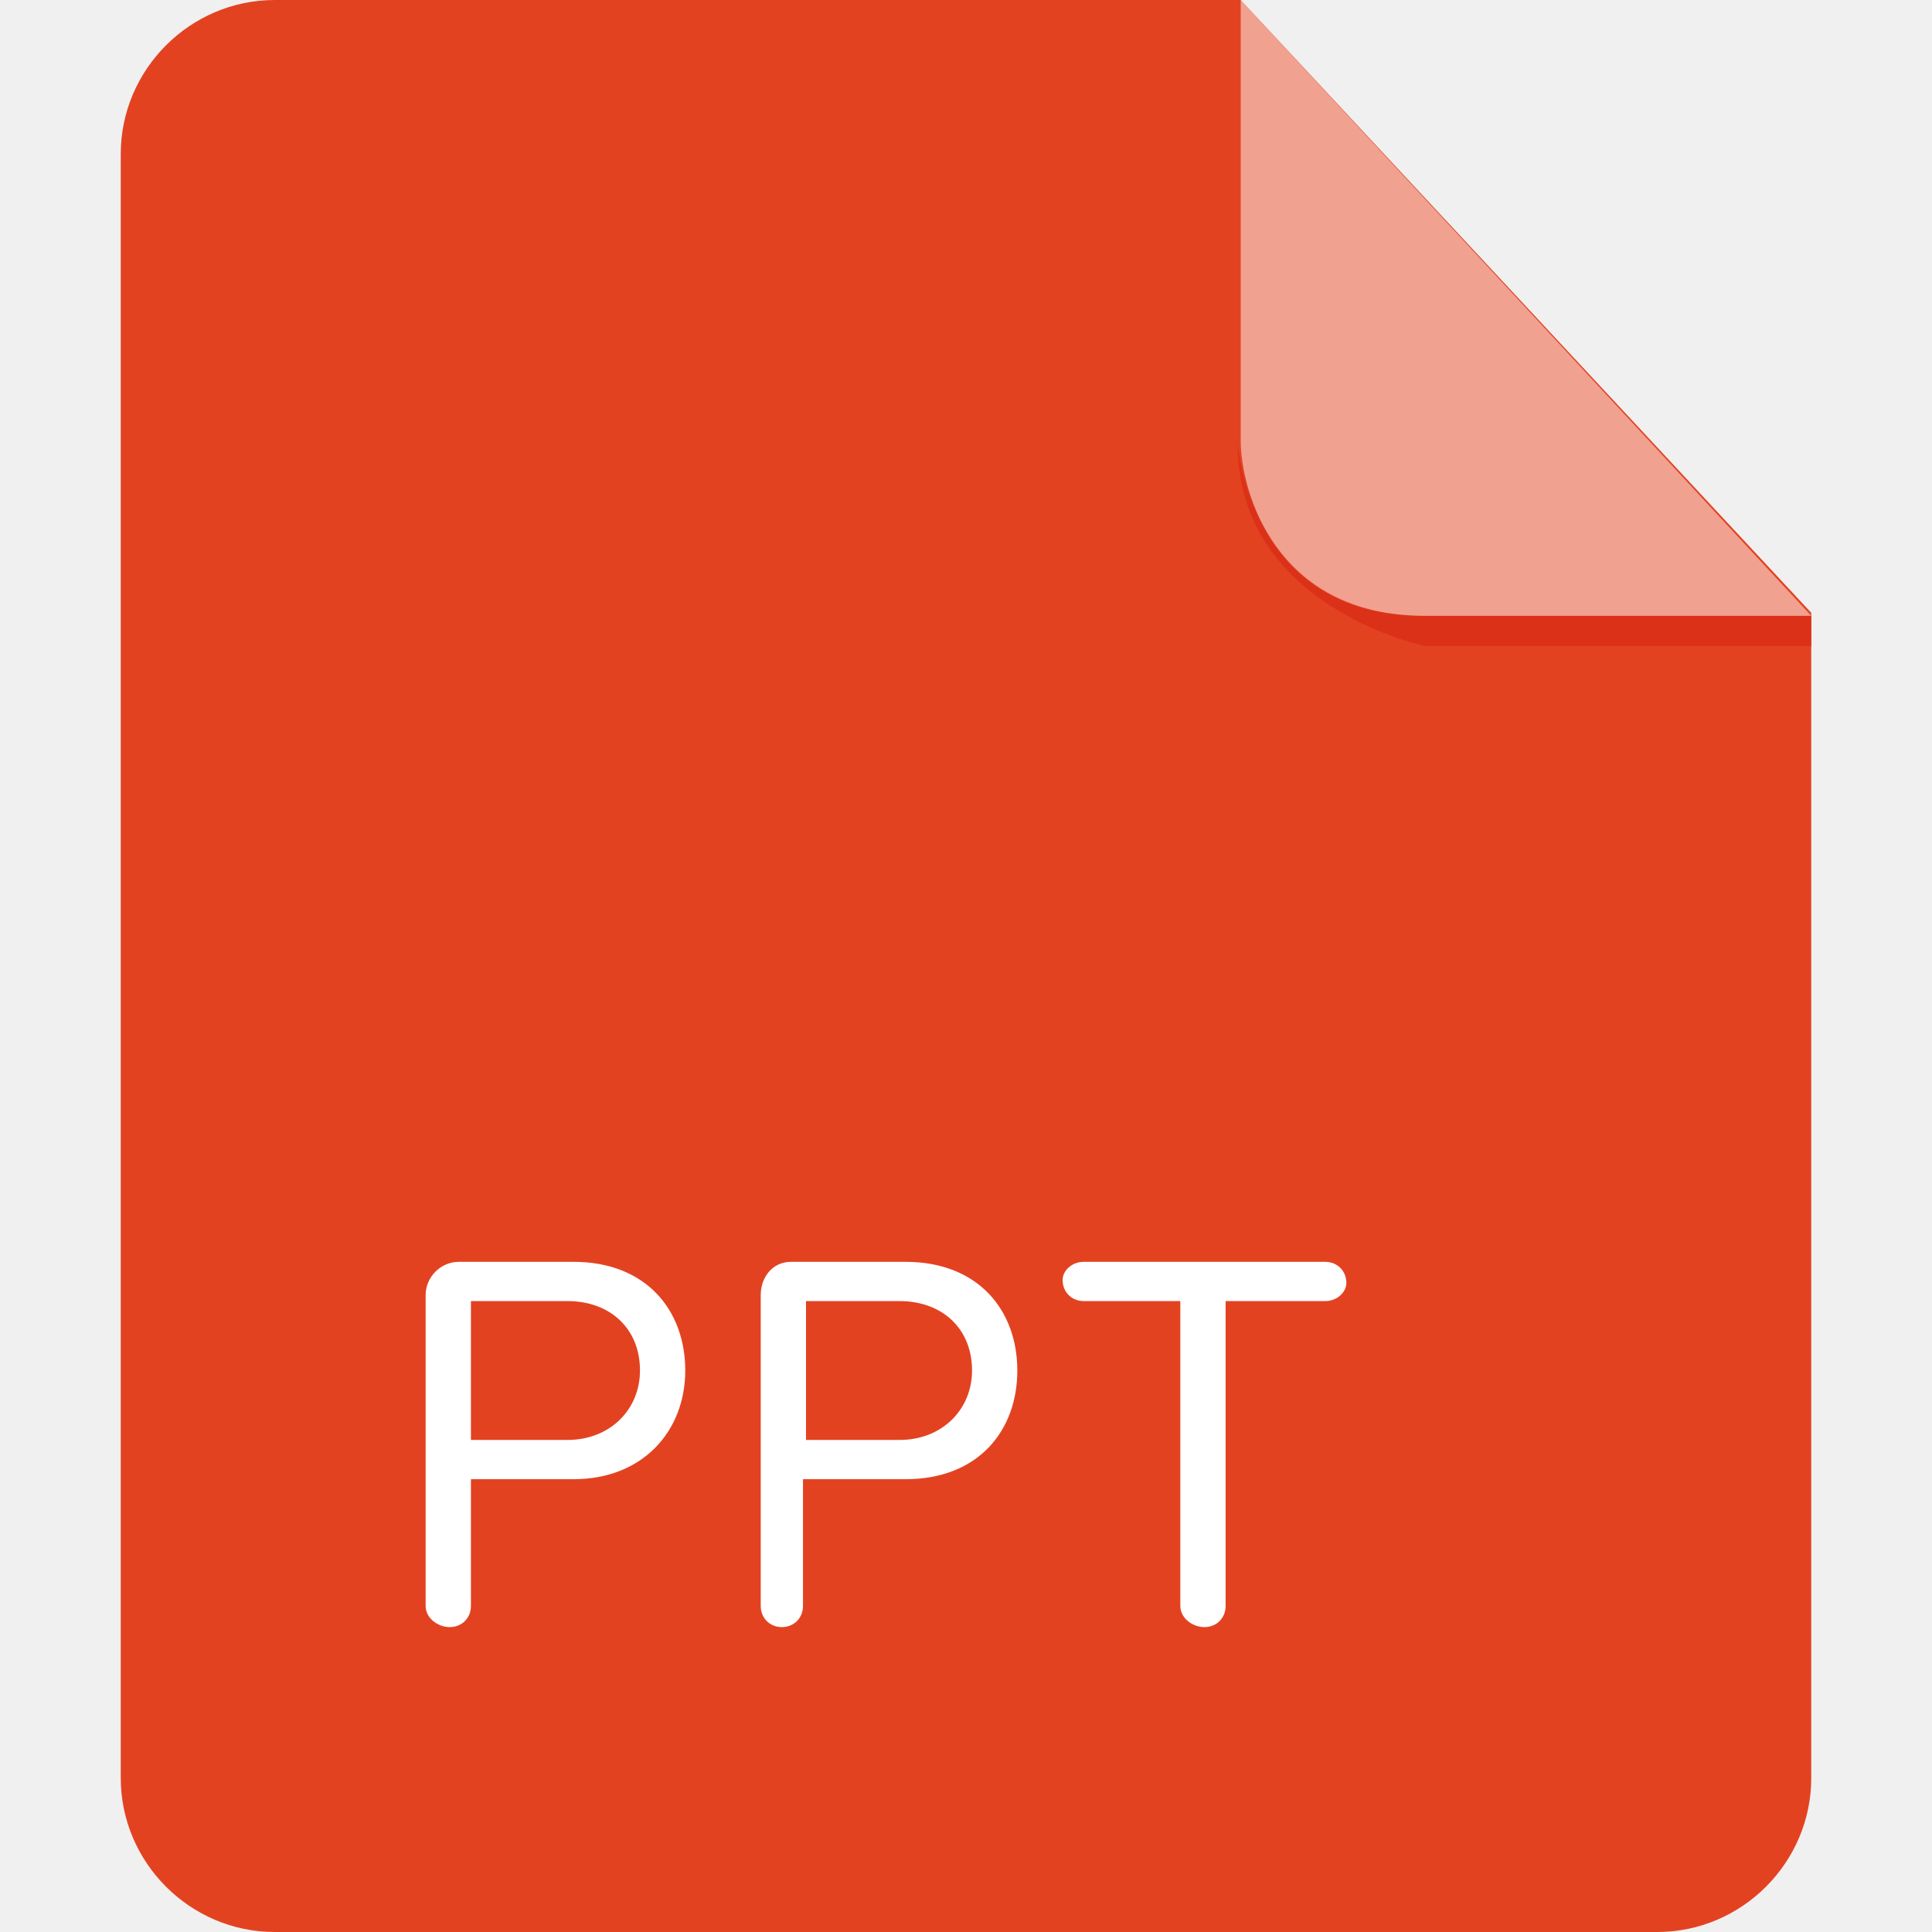
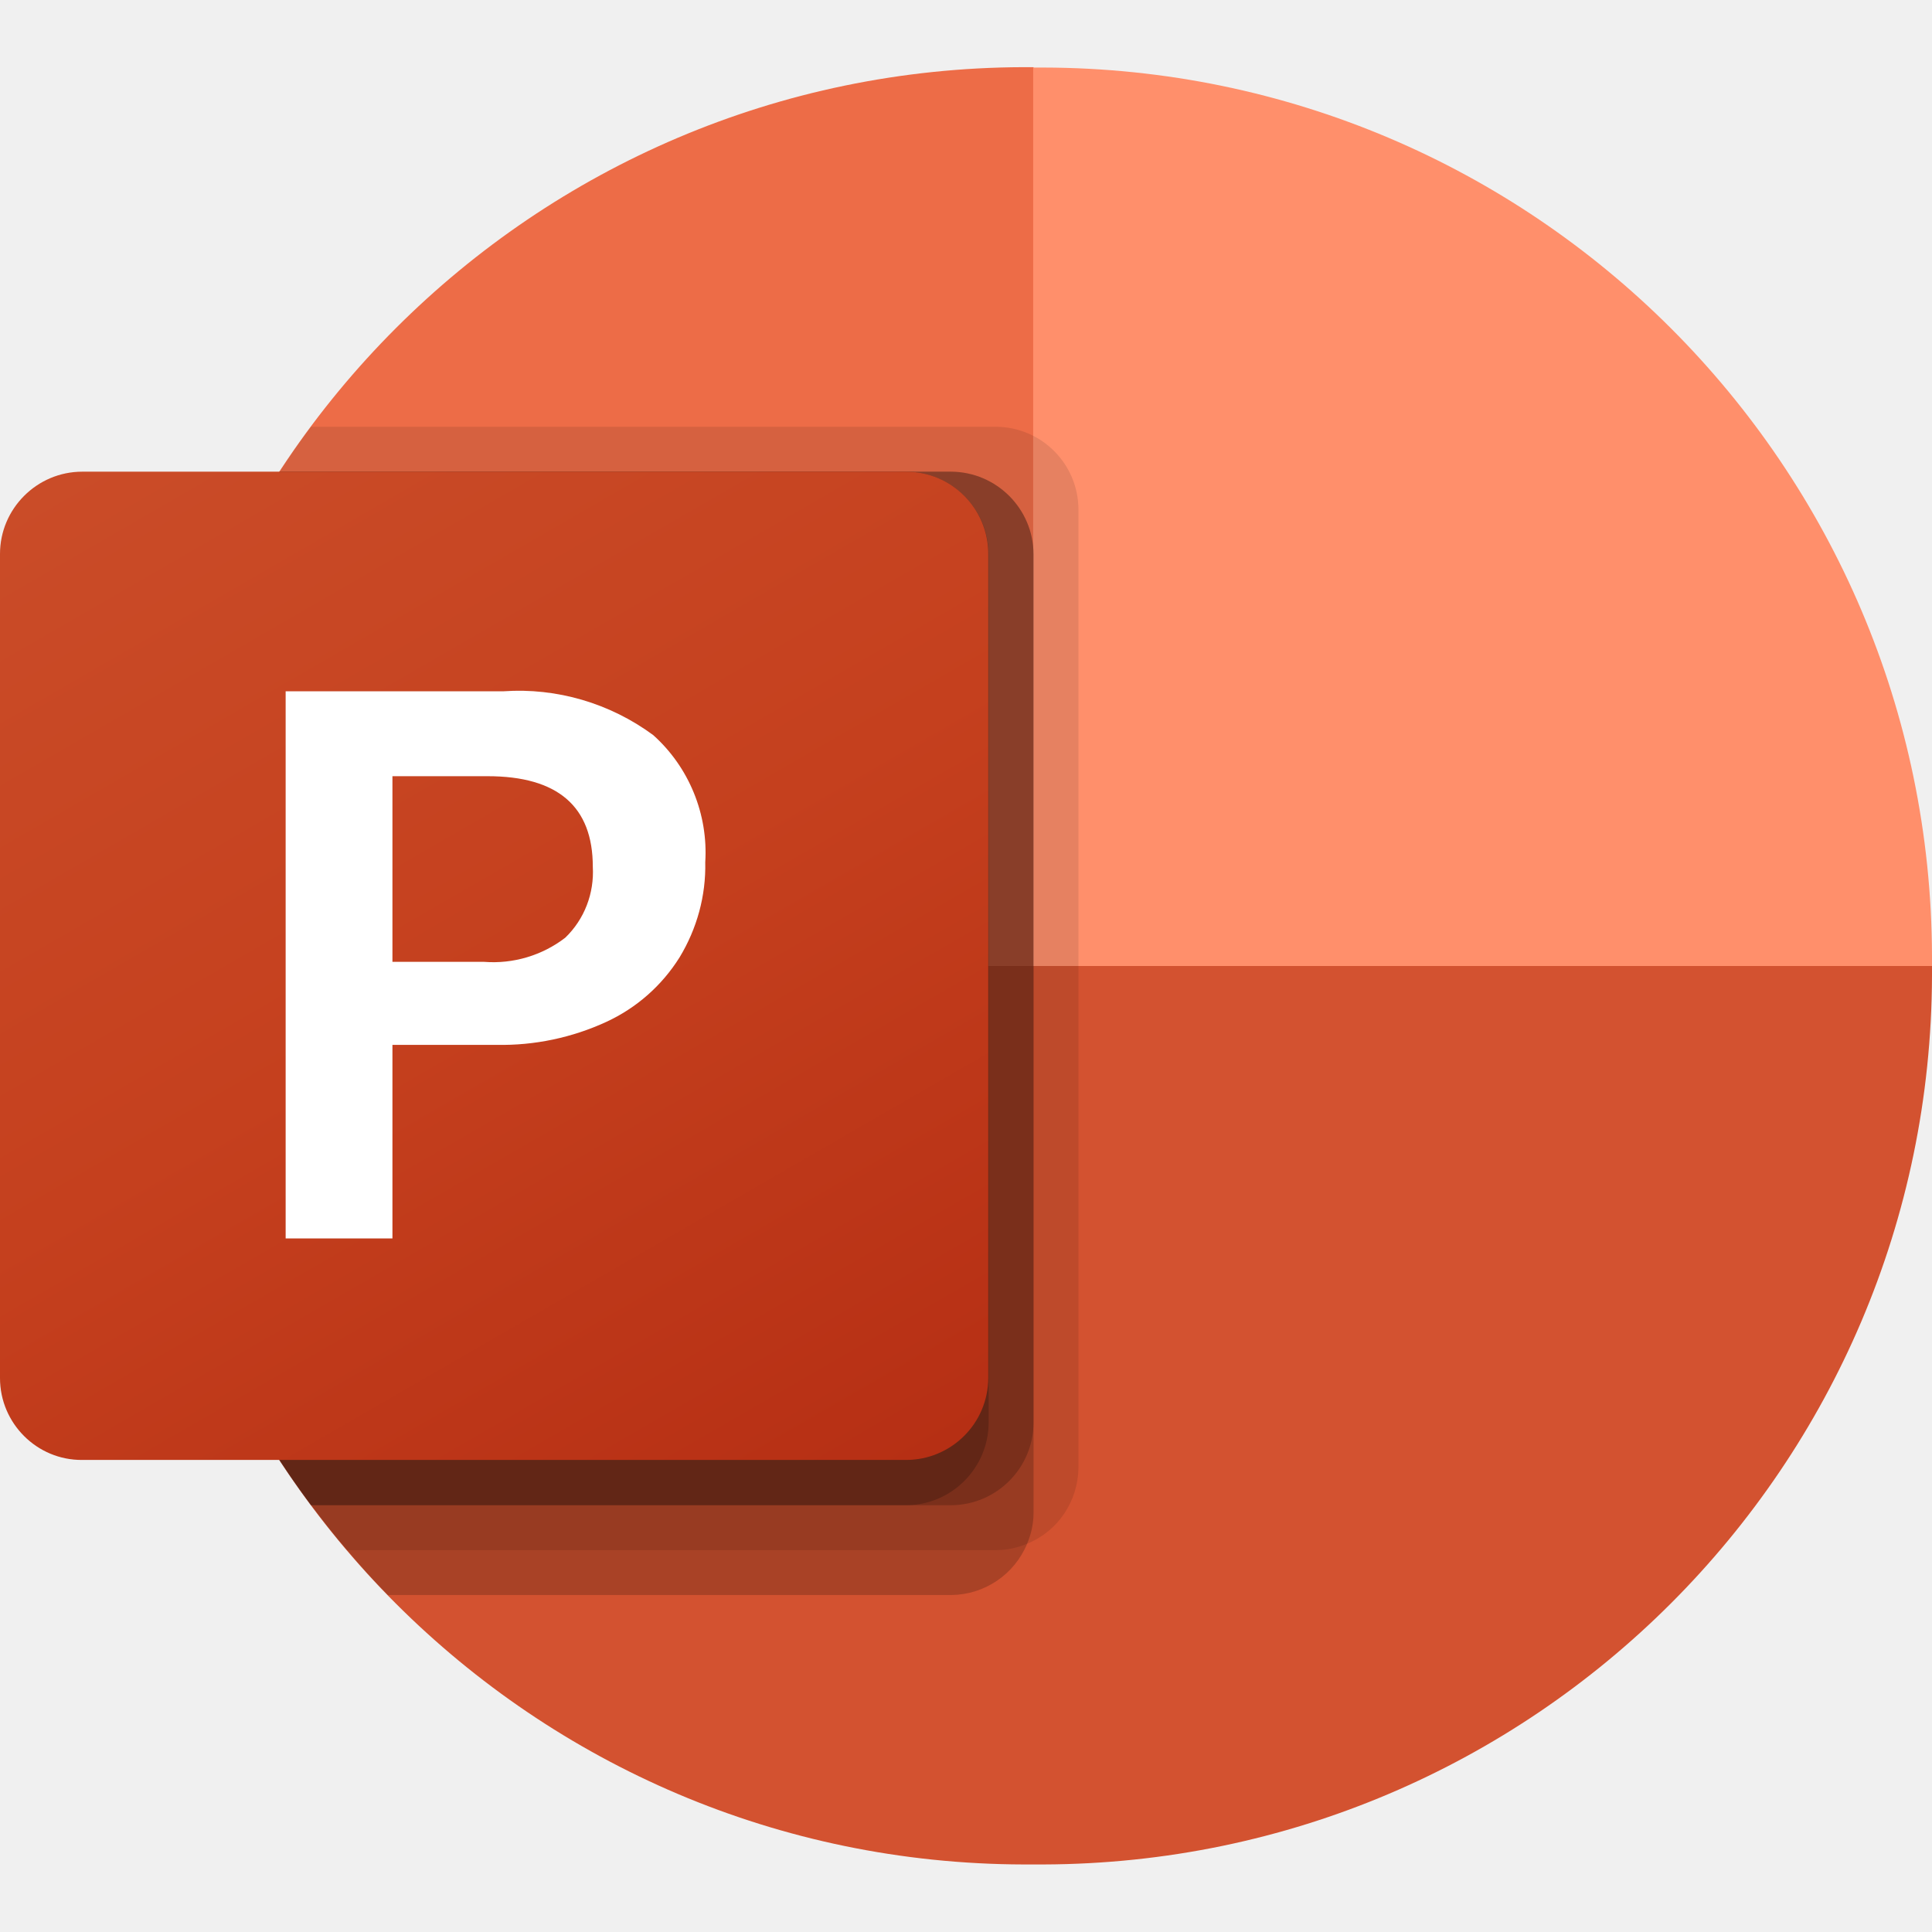
- <svg xmlns="http://www.w3.org/2000/svg" width="18" height="18" viewBox="0 0 1024 1024">
-   <path d="M145.6 0C100.8 0 64 36.8 64 81.6v860.8C64 987.2 100.8 1024 145.6 1024h732.8c44.8 0 81.6-36.8 81.6-81.6V324.8L657.6 0h-512z" fill="#E34221" />
-   <path d="M960 326.4v16H755.2s-100.8-20.8-99.2-108.8c0 0 4.8 92.8 97.6 92.8H960z" fill="#DC3119" />
-   <path d="M657.6 0v233.6c0 25.6 17.6 92.8 97.6 92.8H960L657.6 0z" fill="#FFFFFF" opacity=".5" />
-   <path d="M304 784h-54.4v67.2c0 6.4-4.8 11.2-11.2 11.2-6.4 0-12.8-4.8-12.8-11.2V686.4c0-9.6 8-17.6 17.6-17.6H304c38.4 0 59.2 25.6 59.2 57.6S340.8 784 304 784z m-3.2-94.4h-51.2v73.6h51.2c22.4 0 38.4-16 38.4-36.8 0-22.4-16-36.8-38.4-36.8zM480 784h-54.4v67.2c0 6.4-4.8 11.2-11.2 11.2-6.4 0-11.2-4.8-11.2-11.2V686.4c0-9.6 6.4-17.6 16-17.6H480c38.4 0 59.2 25.6 59.2 57.6S518.4 784 480 784z m-3.2-94.4h-49.6v73.6h49.6c22.4 0 38.4-16 38.4-36.8 0-22.4-16-36.8-38.4-36.8z m225.6 0h-52.8v161.6c0 6.4-4.8 11.2-11.2 11.2-6.4 0-12.8-4.8-12.8-11.2V689.6h-51.2c-6.4 0-11.2-4.8-11.2-11.2 0-4.8 4.8-9.6 11.2-9.6h128c6.4 0 11.2 4.8 11.2 11.2 0 4.8-4.8 9.6-11.2 9.6z" fill="#FFFFFF" />
+ <svg xmlns="http://www.w3.org/2000/svg" xml:space="preserve" id="microsoft-powerpoint_svg__Livello_1" x="0" y="0" version="1.1" viewBox="0 0 512 512">
+   <style>.microsoft-powerpoint_svg__st4{opacity:.2;enable-background:new}</style>
+   <path d="m309.6 279.8-35.7-262h-2.7c-129.9.4-235.1 105.6-235.5 235.5v2.7z" style="fill:#ed6c47" />
+   <path d="M276.5 17.9h-2.7V256l119.1 47.6L512 256v-2.7c-.4-129.9-105.6-235.1-235.5-235.4" style="fill:#ff8f6b" />
+   <path d="M512 256v2.6c-.4 129.9-105.6 235.1-235.5 235.5h-5.2c-130-.3-235.2-105.6-235.6-235.5V256z" style="fill:#d35230" />
+   <path d="M285.8 134.9V389c-.1 8.8-5.4 16.8-13.6 20.1-2.6 1.1-5.4 1.7-8.2 1.7H91.9c-3.3-3.8-6.5-7.9-9.5-11.9-30.3-40.5-46.7-89.7-46.7-140.3v-5.2c0-45.6 13.3-90.3 38.4-128.4 2.6-4 5.4-8.1 8.3-11.9H264c12 .1 21.7 9.8 21.8 21.8" style="opacity:.1" />
+   <path d="M273.9 146.8v254.1c0 2.8-.6 5.6-1.7 8.2-3.4 8.2-11.3 13.5-20.1 13.6H102.8c-3.8-3.8-7.4-7.8-10.8-11.9-3.3-3.8-6.5-7.9-9.5-11.9-30.3-40.5-46.7-89.7-46.7-140.3v-5.2C35.7 207.8 49 163.1 74.1 125h178c12 .1 21.7 9.8 21.8 21.8" class="microsoft-powerpoint_svg__st4" />
+   <path d="M273.9 146.8v230.3c-.1 12-9.8 21.7-21.8 21.8H82.4c-30.3-40.5-46.7-89.7-46.7-140.3v-5.2c0-45.6 13.3-90.3 38.4-128.4h178c12 .1 21.7 9.8 21.8 21.8" class="microsoft-powerpoint_svg__st4" />
+   <path d="M262 146.8v230.3c-.1 12-9.8 21.7-21.8 21.8H82.4c-30.3-40.5-46.7-89.7-46.7-140.3v-5.2c0-45.6 13.3-90.3 38.4-128.4h166.1c12 .1 21.7 9.8 21.8 21.8" class="microsoft-powerpoint_svg__st4" />
+   <linearGradient id="microsoft-powerpoint_svg__SVGID_1_" x1="45.489" x2="216.395" y1="1402.036" y2="1106.033" gradientTransform="matrix(1 0 0 -1 0 1510)" gradientUnits="userSpaceOnUse">
+     <stop offset="0" style="stop-color:#ca4c28" />
+     <stop offset=".5" style="stop-color:#c5401e" />
+     <stop offset="1" style="stop-color:#b62f14" />
+   </linearGradient>
+   <path d="M21.8 125h218.3c12.1 0 21.8 9.8 21.8 21.8v218.3c0 12.1-9.8 21.8-21.8 21.8H21.8C9.8 387 0 377.2 0 365.2V146.8c0-12 9.8-21.8 21.8-21.8" style="fill:url(#microsoft-powerpoint_svg__SVGID_1_)" />
+   <path d="M133.4 183.2c14.2-1 28.3 3.2 39.7 11.6 9.5 8.5 14.6 21 13.8 33.7.2 8.9-2.2 17.6-6.8 25.2-4.7 7.5-11.4 13.4-19.4 17.1-9.1 4.2-19.1 6.3-29.1 6.1H104v51.3H75.7v-145zM104 254.9h24.3c7.7.6 15.4-1.7 21.5-6.4 5.1-4.9 7.7-11.8 7.3-18.8q0-24-27.9-24H104z" style="fill:#fff" />
</svg>
